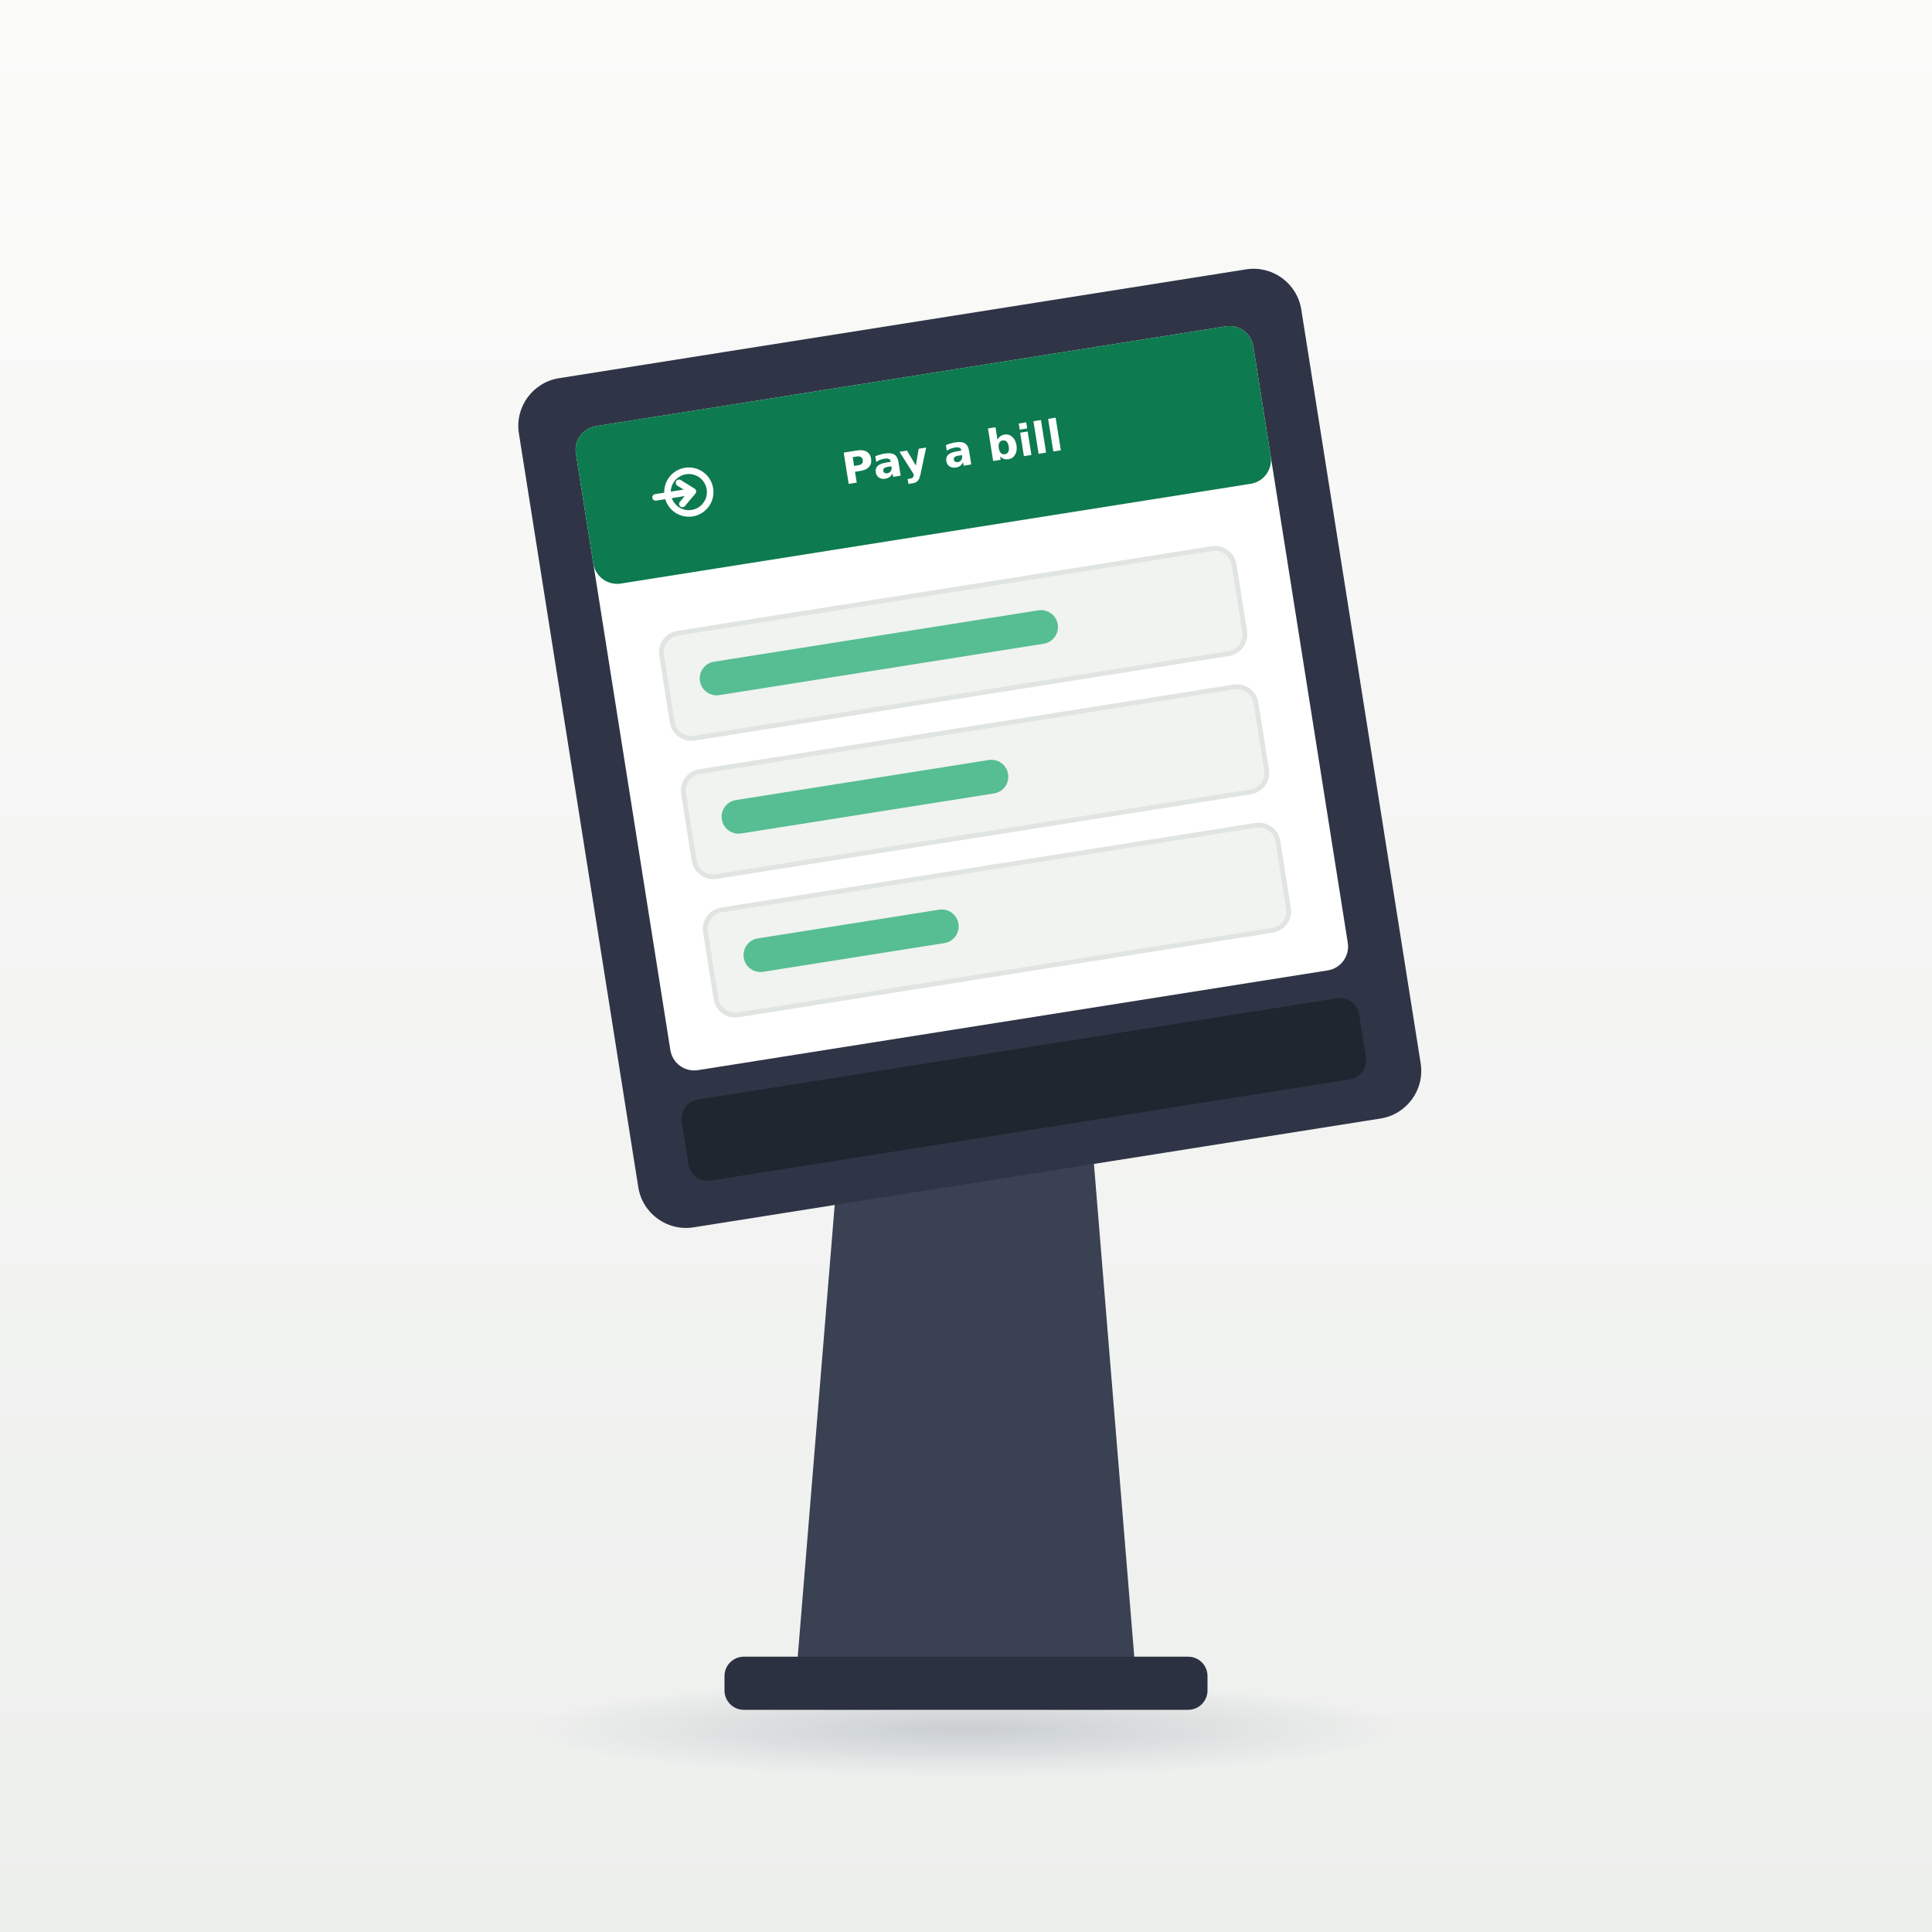
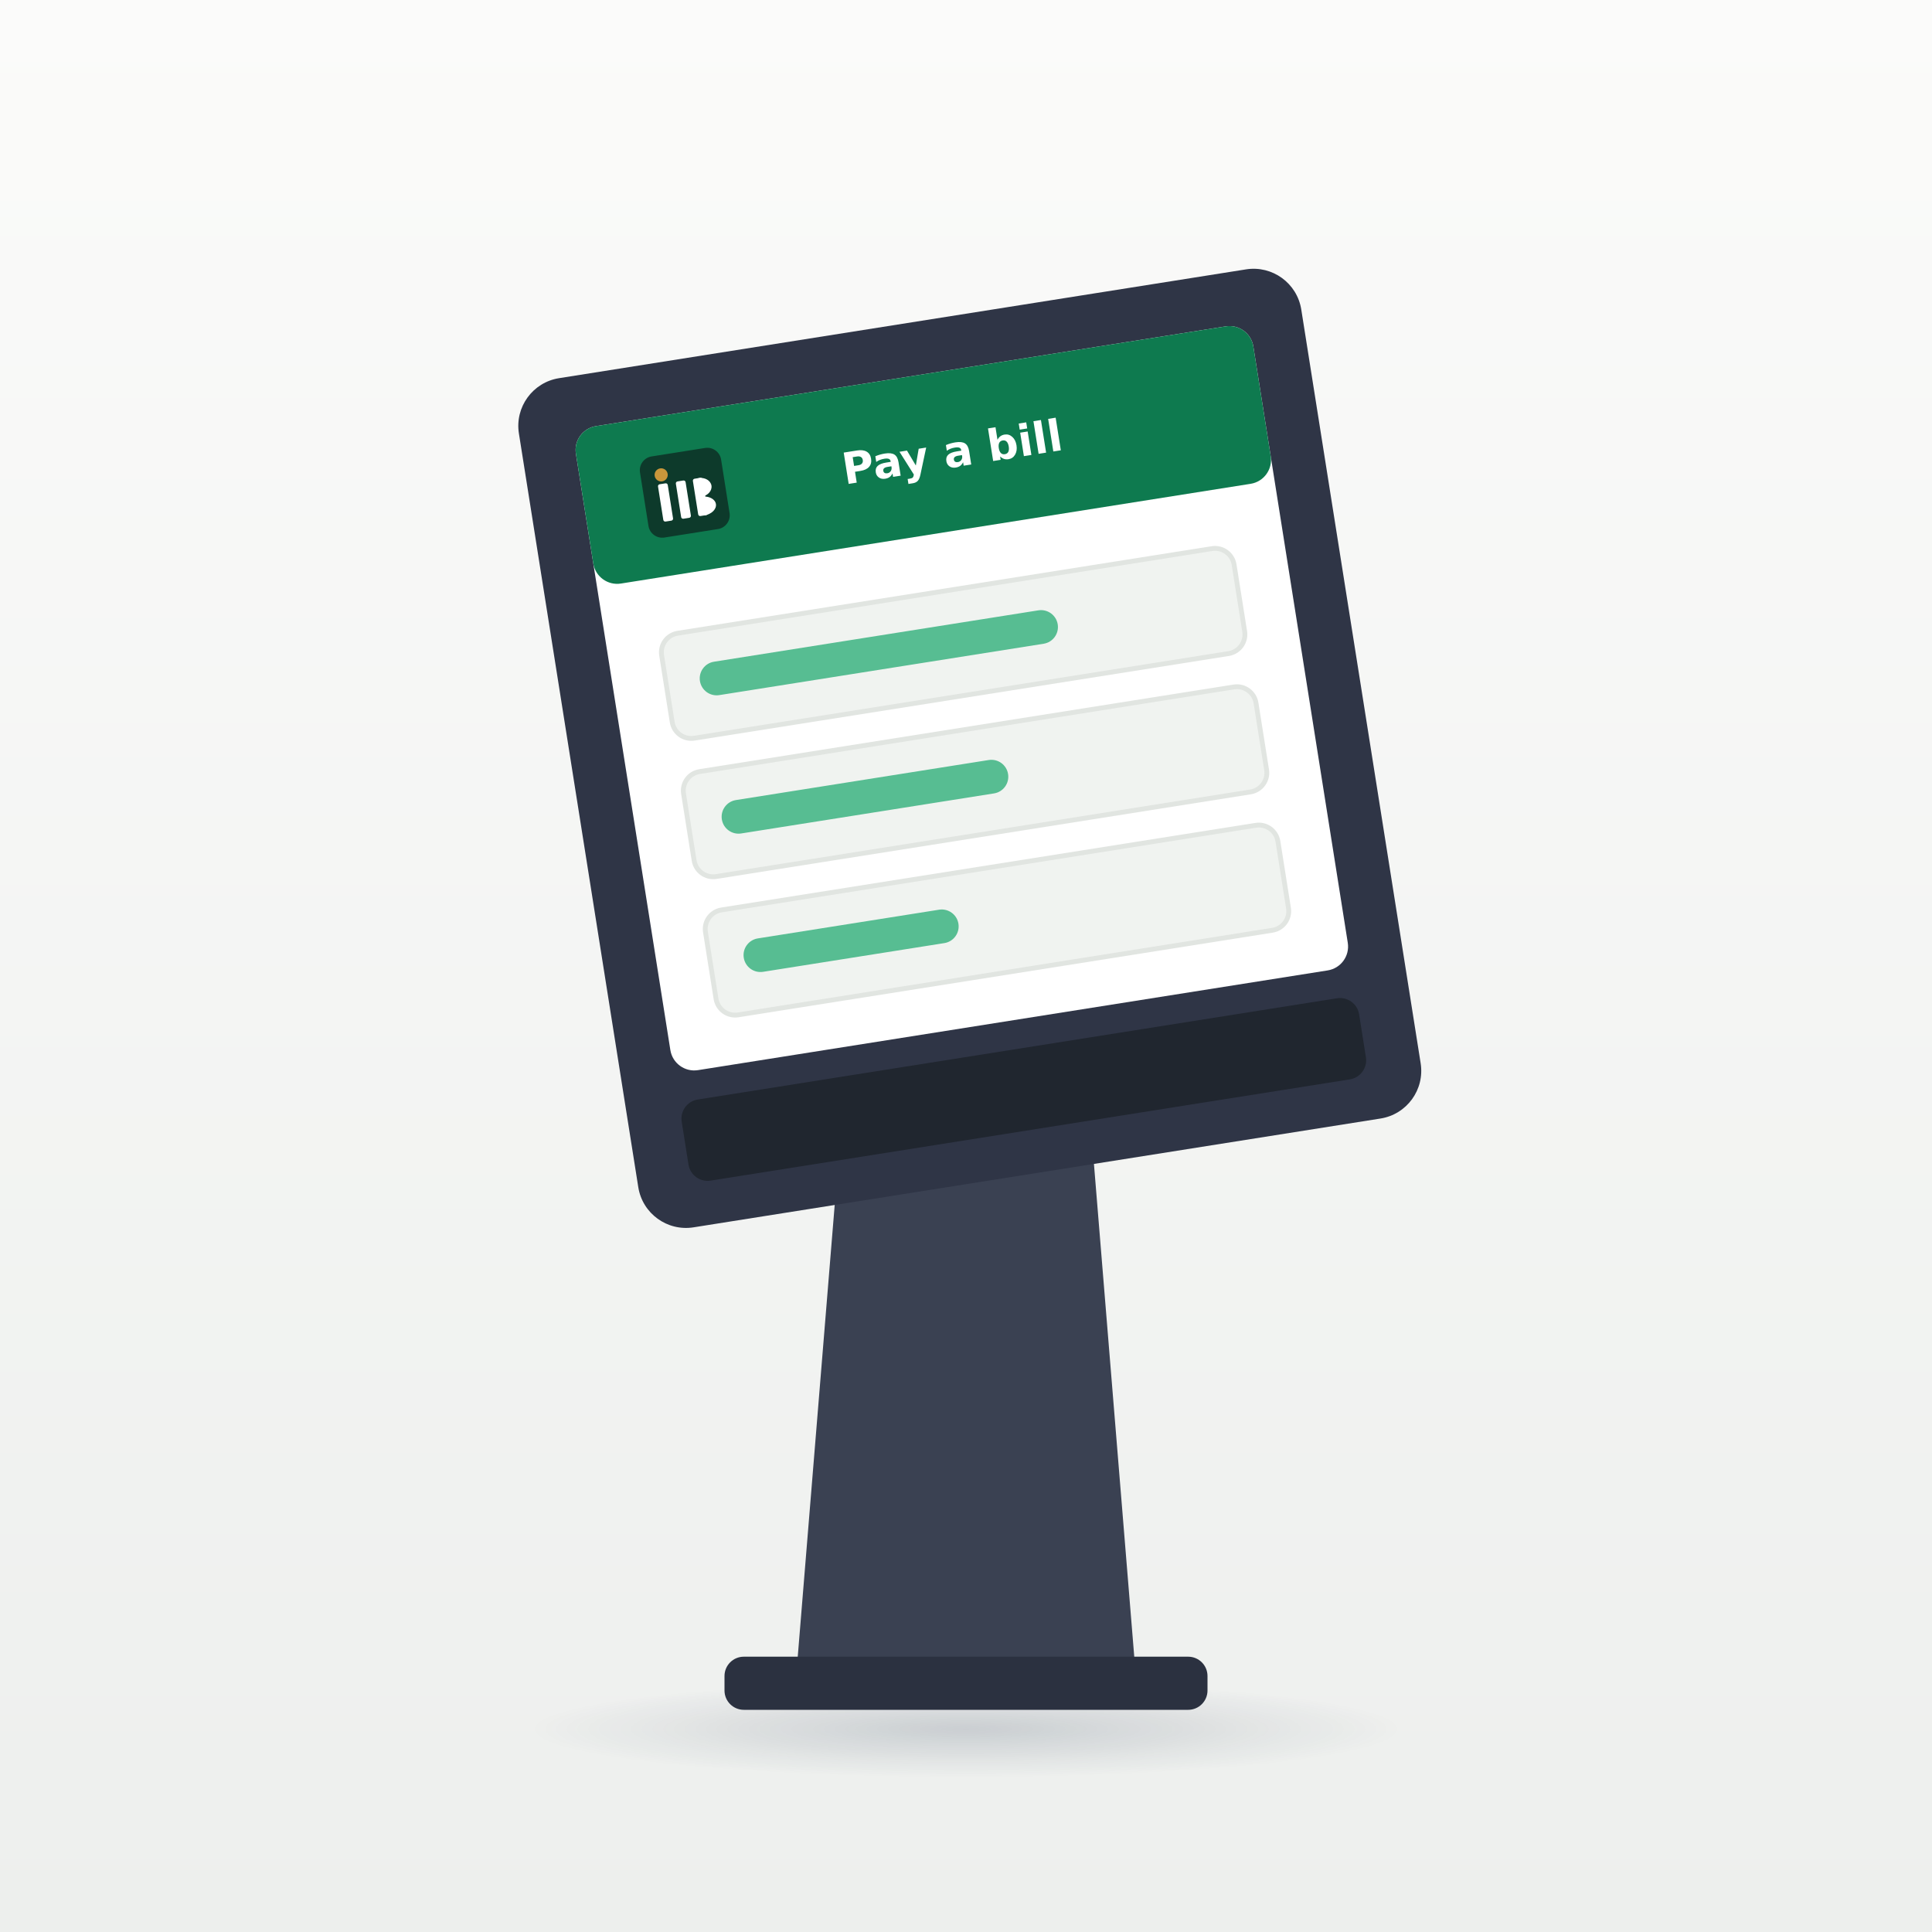
<svg xmlns="http://www.w3.org/2000/svg" viewBox="0 0 800 800" width="800" height="800">
  <defs>
    <linearGradient id="bg" x1="0" y1="0" x2="0" y2="1">
      <stop offset="0" stop-color="#FBFBFA" />
      <stop offset="1" stop-color="#EDEFED" />
    </linearGradient>
    <radialGradient id="sh" cx="0.5" cy="0.5" r="0.5">
      <stop offset="0" stop-color="#0B1E3D" stop-opacity="0.16" />
      <stop offset="1" stop-color="#0B1E3D" stop-opacity="0" />
    </radialGradient>
  </defs>
  <rect width="800" height="800" fill="url(#bg)" />
  <ellipse cx="400" cy="716" rx="180" ry="20" fill="url(#sh)" />
  <path d="M348,470 L452,470 L470,690 L330,690 Z" fill="#3A4152" />
  <rect x="300" y="686" width="200" height="22" rx="8" fill="#2B3140" />
  <g transform="rotate(-9 400 300)">
    <rect x="236" y="132" width="328" height="356" rx="20" fill="#2F3546" />
    <rect x="258" y="154" width="284" height="270" rx="10" fill="#FFFFFF" />
    <rect x="258" y="154" width="284" height="66" rx="10" fill="#0E7A4F" />
-     <circle cx="301.7" cy="187" r="8.84" fill="none" stroke="#FFFFFF" stroke-width="2.72" />
-     <path d="M287.76,187 L302.72,187" stroke="#FFFFFF" stroke-width="2.72" stroke-linecap="round" />
-     <path d="M298.3,182.58 L303.4,187 L298.3,191.42" fill="none" stroke="#FFFFFF" stroke-width="2.72" stroke-linecap="round" stroke-linejoin="round" />
+     <rect x="283" y="170" width="34" height="34" rx="5.78" fill="#0D3A2B" />
+     <rect x="289.46" y="181.9" width="4.08" height="15.64" rx="0.816" fill="#FFFFFF" />
+     <circle cx="291.5" cy="178.16" r="2.72" fill="#C9963B" />
+     <rect x="296.94" y="181.9" width="4.08" height="15.64" rx="0.816" fill="#FFFFFF" />
+     <rect x="304.08" y="181.9" width="4.08" height="15.64" rx="0.816" fill="#FFFFFF" />
+     <path d="M306.528,181.9 L306.528,189.72 A4.848,3.91 0 0 0 306.528,181.9 Z" fill="#FFFFFF" />
+     <path d="M306.528,189.72 L306.528,197.54 A5.474,3.91 0 0 0 306.528,189.72 Z" fill="#FFFFFF" />
    <text x="412" y="194" font-family="DejaVu Sans, Helvetica, Arial, sans-serif" font-size="18" font-weight="700" fill="#FFFFFF" text-anchor="middle">Pay a bill</text>
    <rect x="280" y="244" width="240" height="44" rx="8" fill="#F0F3F0" stroke="#E1E5E1" stroke-width="2" />
    <rect x="294" y="258" width="150" height="14" rx="7" fill="#15A66A" opacity="0.7" />
    <rect x="280" y="302" width="240" height="44" rx="8" fill="#F0F3F0" stroke="#E1E5E1" stroke-width="2" />
    <rect x="294" y="316" width="120" height="14" rx="7" fill="#15A66A" opacity="0.7" />
    <rect x="280" y="360" width="240" height="44" rx="8" fill="#F0F3F0" stroke="#E1E5E1" stroke-width="2" />
    <rect x="294" y="374" width="90" height="14" rx="7" fill="#15A66A" opacity="0.7" />
    <rect x="258" y="436" width="284" height="34" rx="8" fill="#20262F" />
  </g>
</svg>
